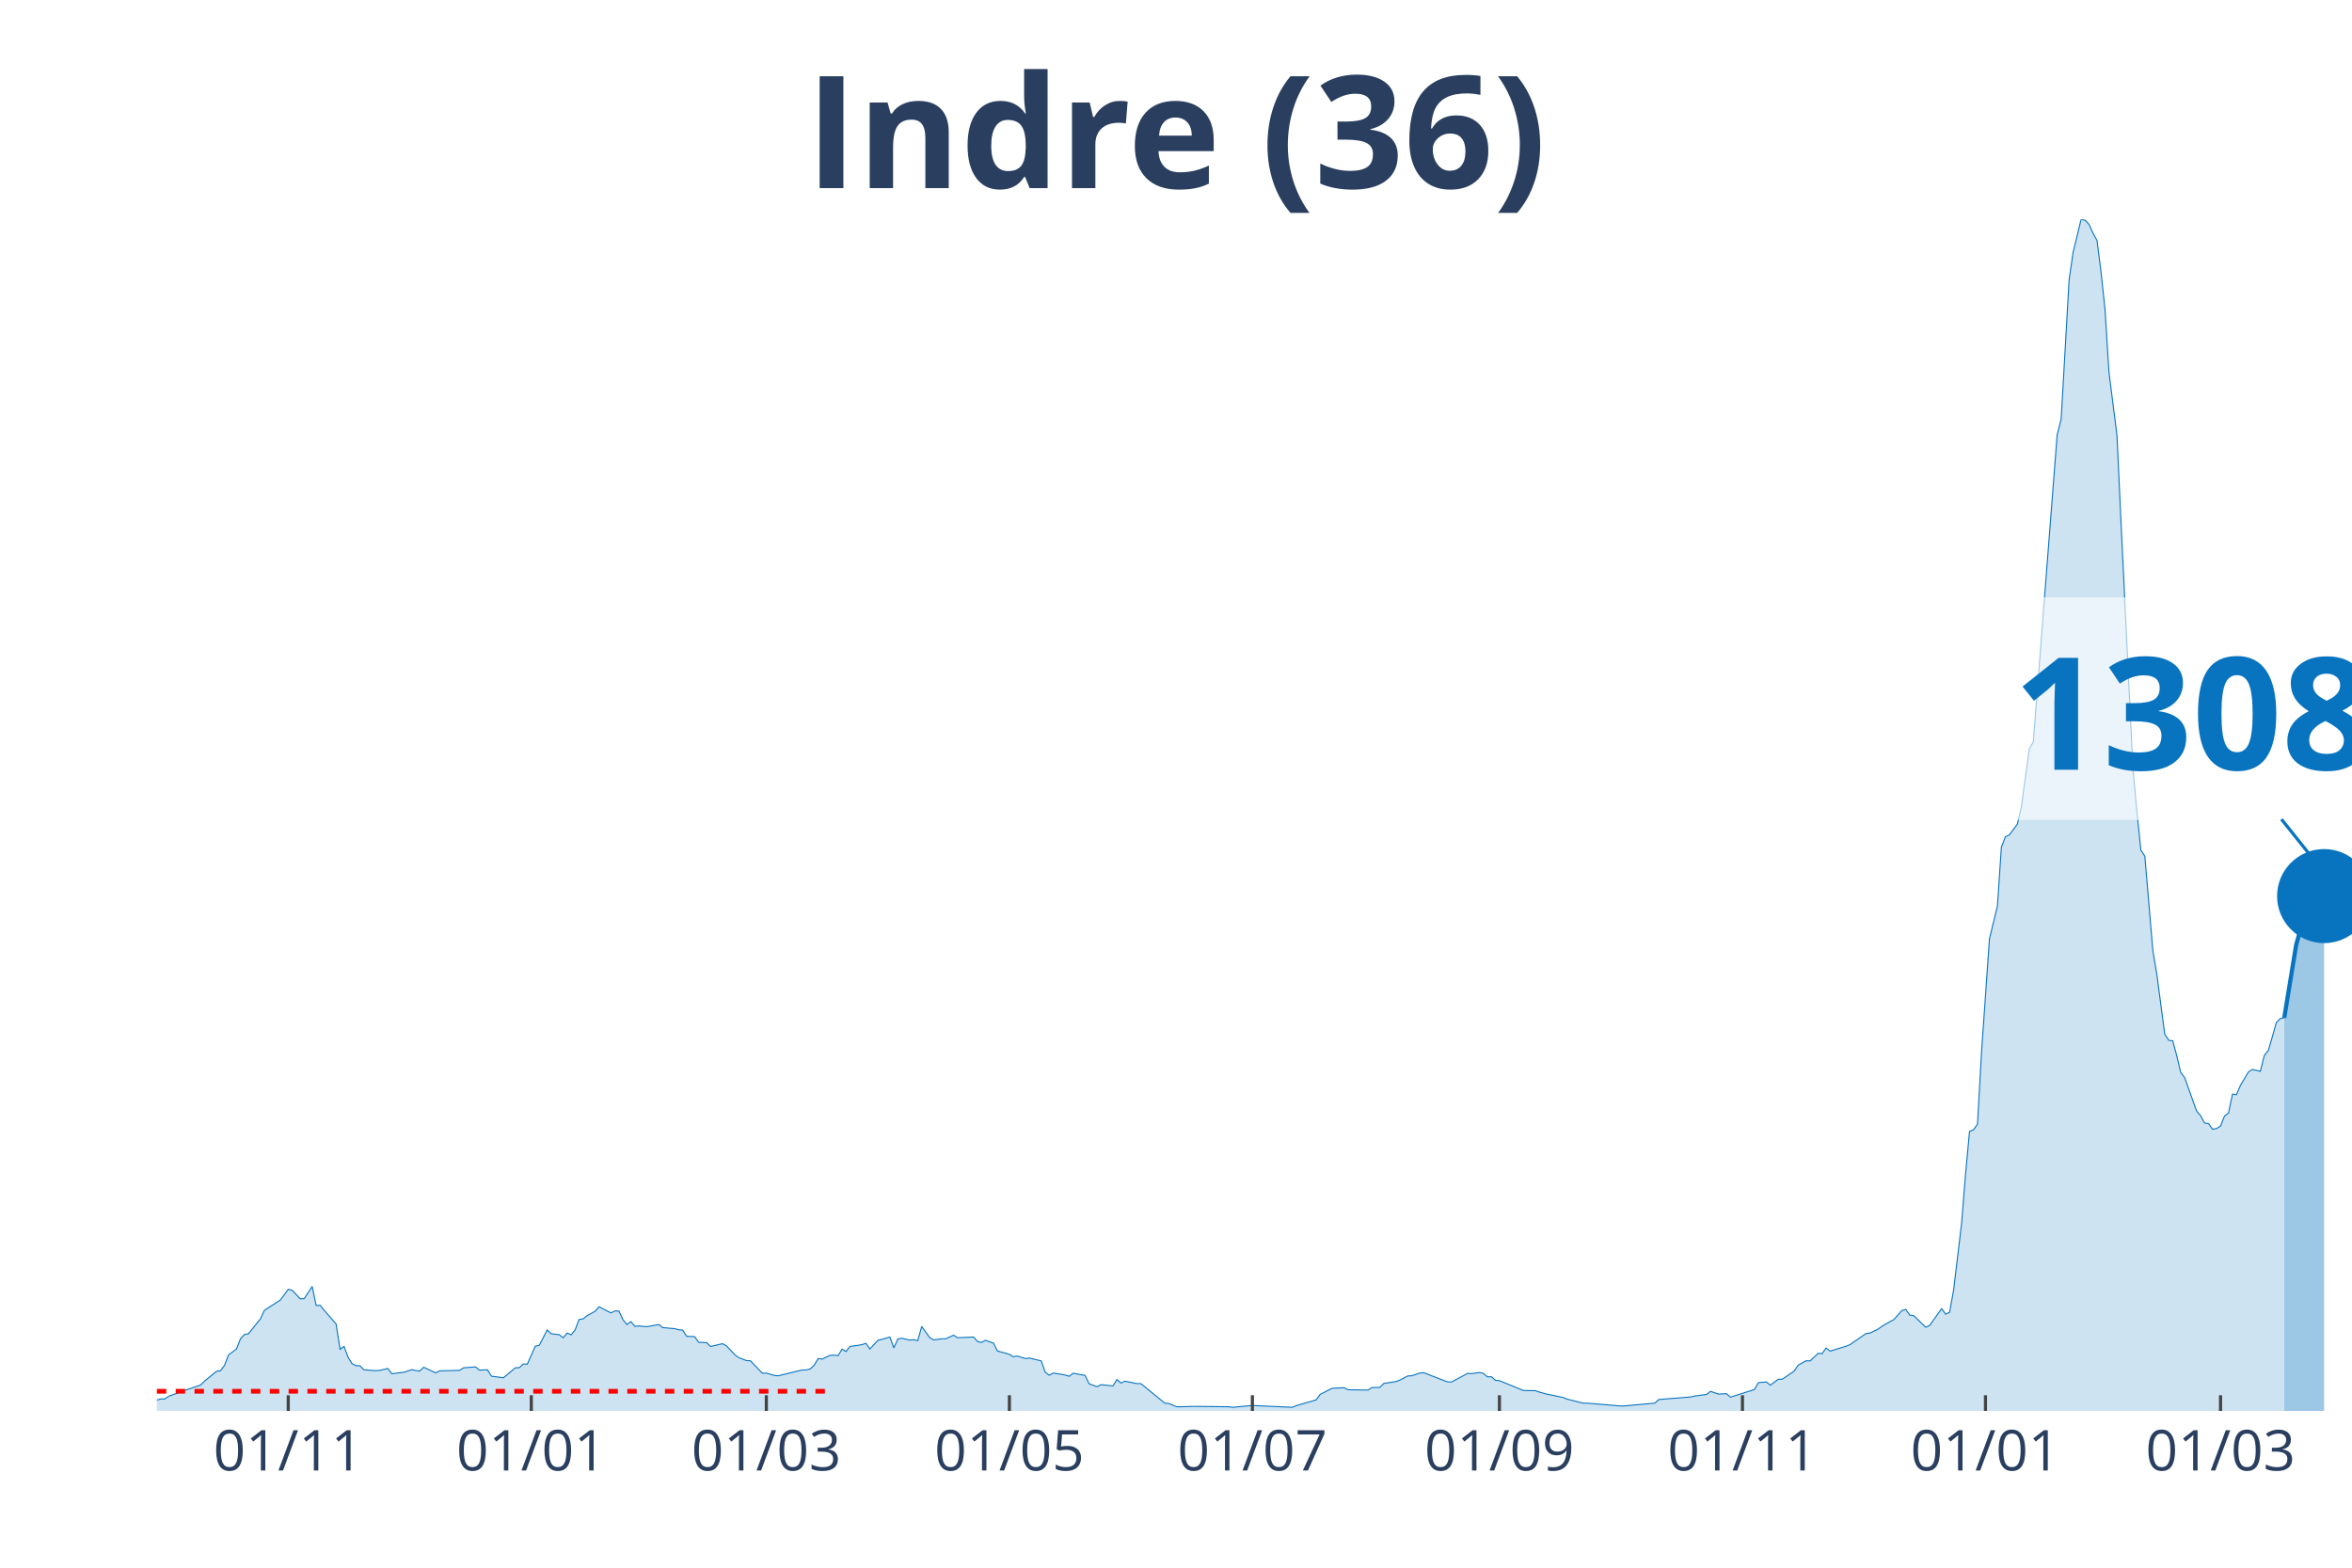
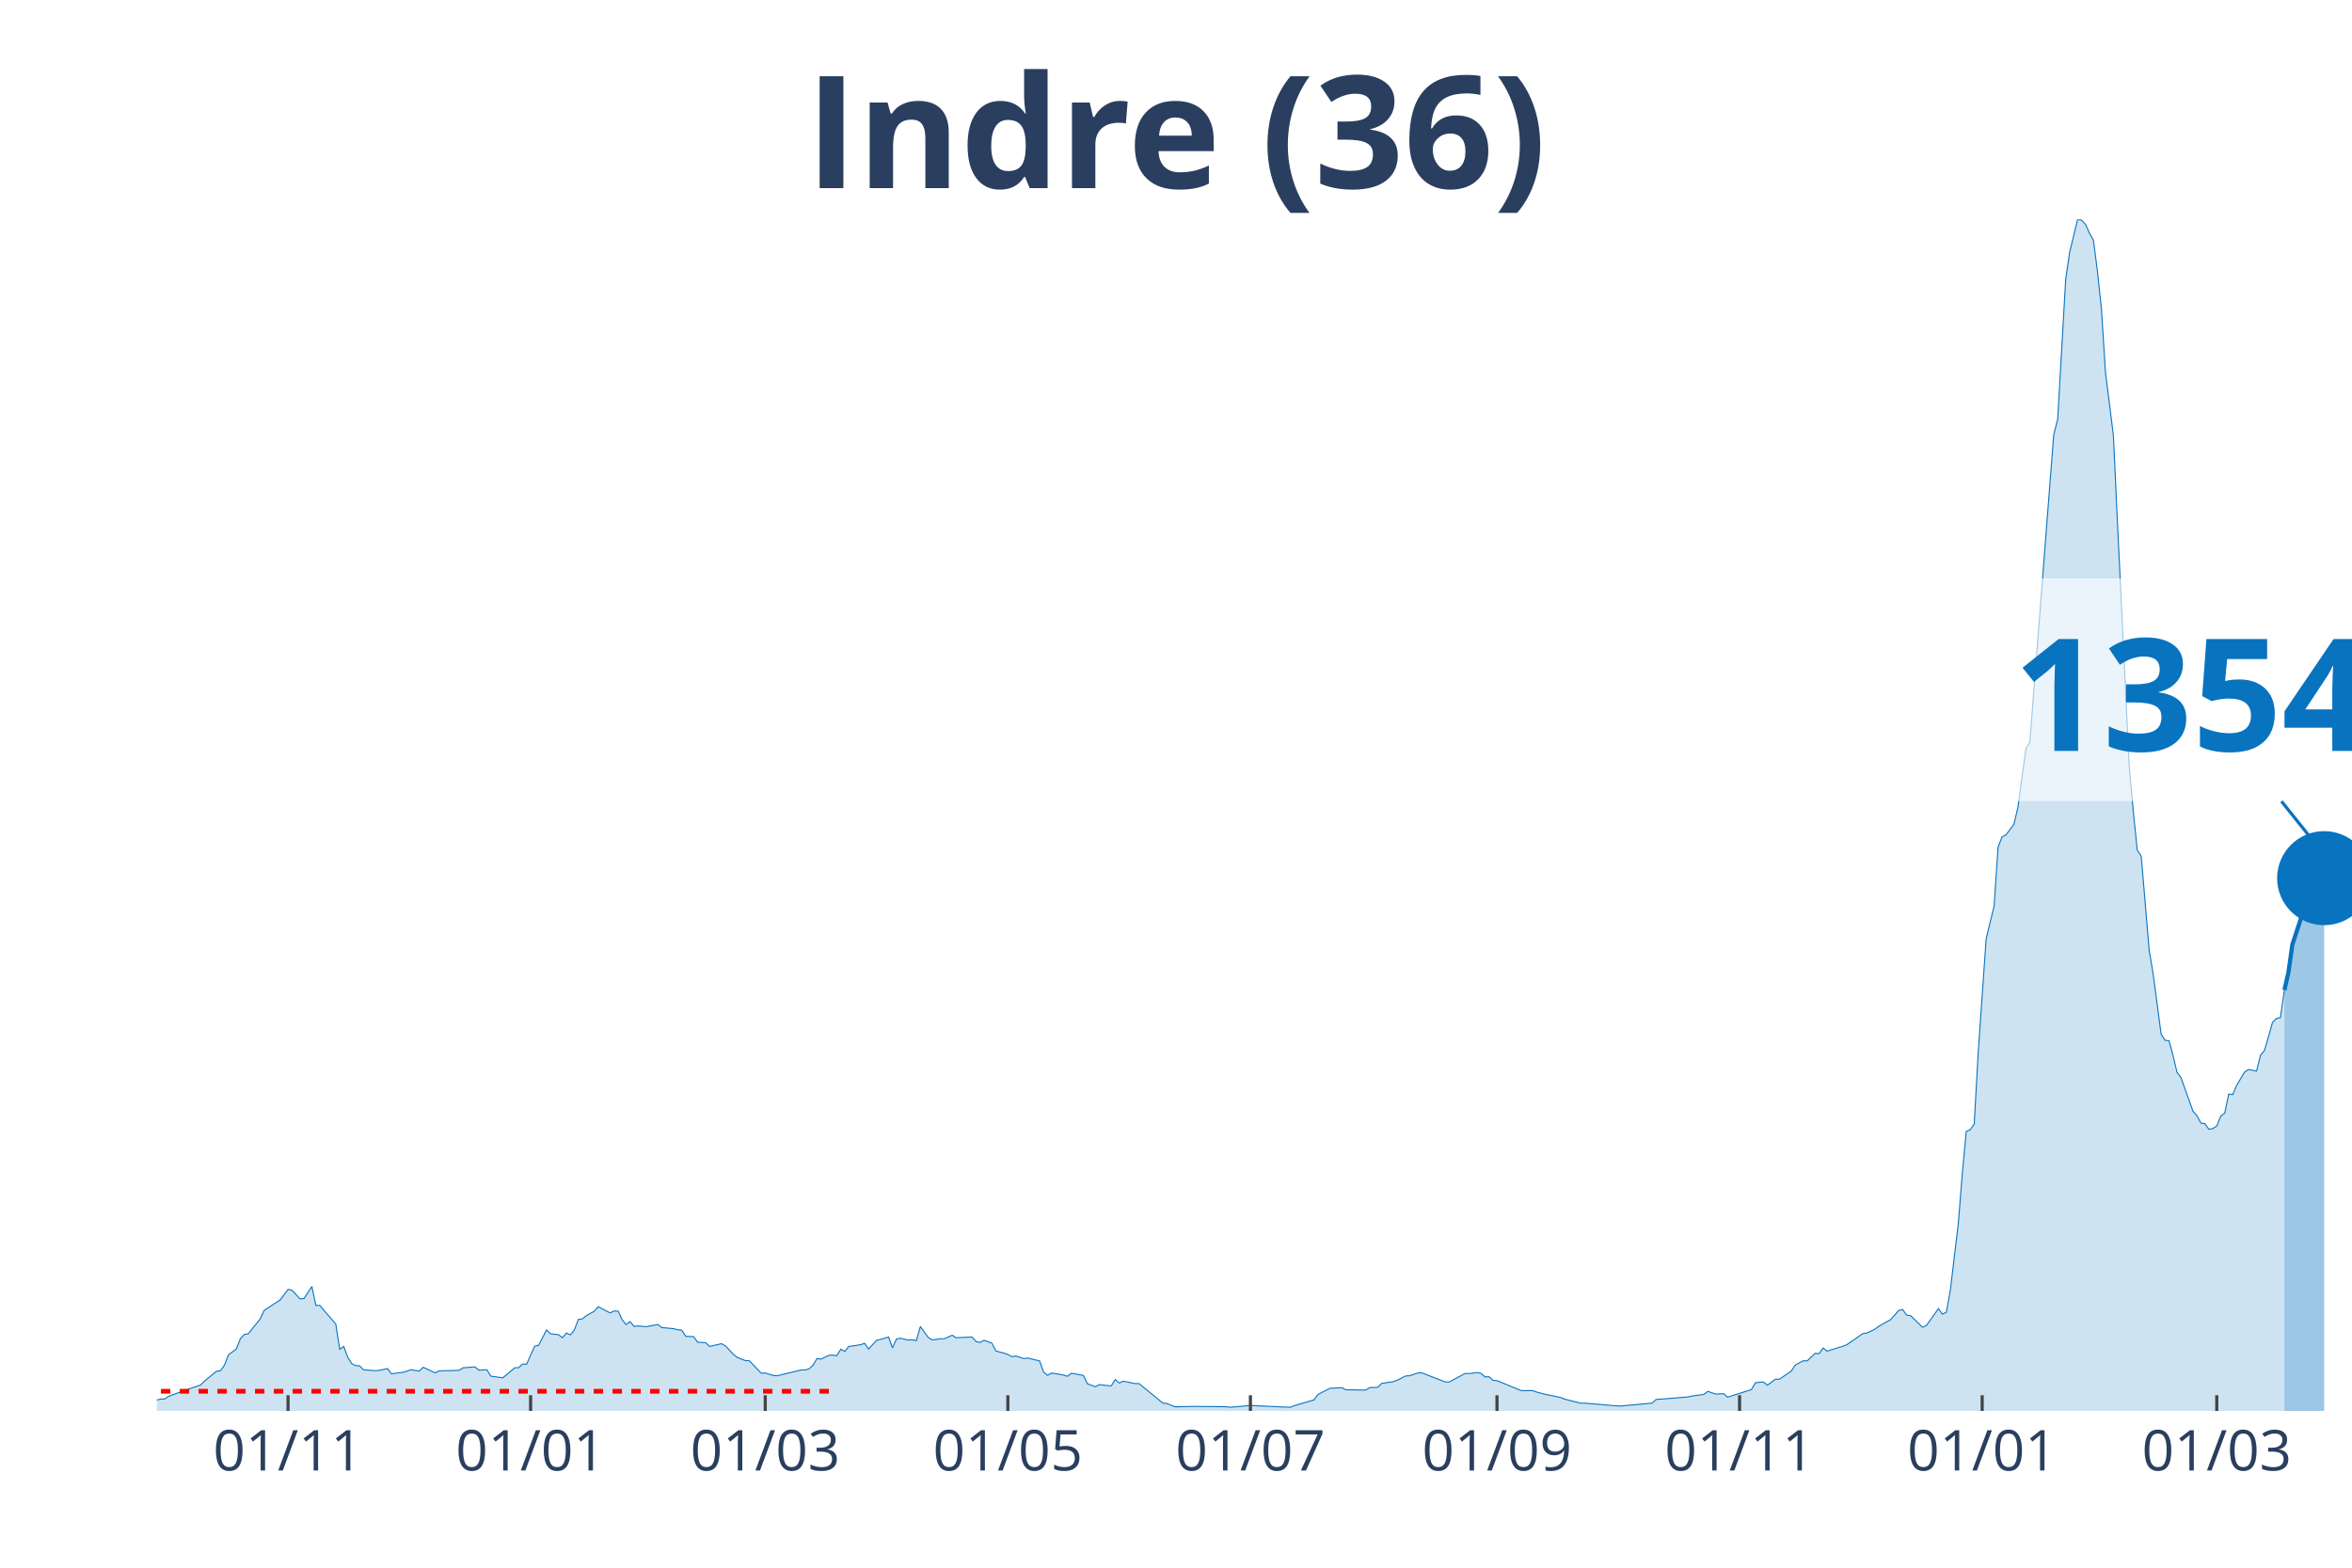
<svg xmlns="http://www.w3.org/2000/svg" class="main-svg" width="1125" height="750" style="" viewBox="0 0 750 500">
  <rect x="0" y="0" width="750" height="500" style="fill: rgb(0, 0, 0); fill-opacity: 0;" />
-   <defs id="defs-3c5af6">
+   <defs id="defs-571ed5">
    <g class="clips">
-       <clipPath id="clip3c5af6xyplot" class="plotclip">
+       <clipPath id="clip571ed5xyplot" class="plotclip">
        <rect width="700" height="380" />
      </clipPath>
-       <clipPath class="axesclip" id="clip3c5af6x">
+       <clipPath class="axesclip" id="clip571ed5x">
        <rect x="50" y="0" width="700" height="500" />
      </clipPath>
-       <clipPath class="axesclip" id="clip3c5af6y">
+       <clipPath class="axesclip" id="clip571ed5y">
        <rect x="0" y="70" width="750" height="380" />
      </clipPath>
-       <clipPath class="axesclip" id="clip3c5af6xy">
+       <clipPath class="axesclip" id="clip571ed5xy">
        <rect x="50" y="70" width="700" height="380" />
      </clipPath>
    </g>
    <g class="gradients" />
  </defs>
  <g class="bglayer">
    <rect class="bg" x="50" y="70" width="700" height="380" style="fill: rgb(0, 0, 0); fill-opacity: 0; stroke-width: 0;" />
  </g>
  <g class="layer-below">
    <g class="imagelayer" />
    <g class="shapelayer" />
  </g>
  <g class="cartesianlayer">
    <g class="subplot xy">
      <g class="layer-subplot">
        <g class="shapelayer" />
        <g class="imagelayer" />
      </g>
      <g class="gridlayer">
        <g class="x">
-           <path class="xgrid crisp" transform="translate(91.92,0)" d="M0,70v380" style="stroke: rgb(255, 255, 255); stroke-opacity: 1; stroke-width: 1px;" />
-           <path class="xgrid crisp" transform="translate(169.42,0)" d="M0,70v380" style="stroke: rgb(255, 255, 255); stroke-opacity: 1; stroke-width: 1px;" />
-           <path class="xgrid crisp" transform="translate(244.37,0)" d="M0,70v380" style="stroke: rgb(255, 255, 255); stroke-opacity: 1; stroke-width: 1px;" />
-           <path class="xgrid crisp" transform="translate(321.87,0)" d="M0,70v380" style="stroke: rgb(255, 255, 255); stroke-opacity: 1; stroke-width: 1px;" />
-           <path class="xgrid crisp" transform="translate(399.36,0)" d="M0,70v380" style="stroke: rgb(255, 255, 255); stroke-opacity: 1; stroke-width: 1px;" />
-           <path class="xgrid crisp" transform="translate(478.13,0)" d="M0,70v380" style="stroke: rgb(255, 255, 255); stroke-opacity: 1; stroke-width: 1px;" />
-           <path class="xgrid crisp" transform="translate(555.63,0)" d="M0,70v380" style="stroke: rgb(255, 255, 255); stroke-opacity: 1; stroke-width: 1px;" />
-           <path class="xgrid crisp" transform="translate(633.12,0)" d="M0,70v380" style="stroke: rgb(255, 255, 255); stroke-opacity: 1; stroke-width: 1px;" />
-           <path class="xgrid crisp" transform="translate(708.08,0)" d="M0,70v380" style="stroke: rgb(255, 255, 255); stroke-opacity: 1; stroke-width: 1px;" />
+           <path class="xgrid crisp" transform="translate(91.85,0)" d="M0,70v380" style="stroke: rgb(255, 255, 255); stroke-opacity: 1; stroke-width: 1px;" />
+           <path class="xgrid crisp" transform="translate(169.2,0)" d="M0,70v380" style="stroke: rgb(255, 255, 255); stroke-opacity: 1; stroke-width: 1px;" />
+           <path class="xgrid crisp" transform="translate(244.02,0)" d="M0,70v380" style="stroke: rgb(255, 255, 255); stroke-opacity: 1; stroke-width: 1px;" />
+           <path class="xgrid crisp" transform="translate(321.38,0)" d="M0,70v380" style="stroke: rgb(255, 255, 255); stroke-opacity: 1; stroke-width: 1px;" />
+           <path class="xgrid crisp" transform="translate(398.73,0)" d="M0,70v380" style="stroke: rgb(255, 255, 255); stroke-opacity: 1; stroke-width: 1px;" />
+           <path class="xgrid crisp" transform="translate(477.36,0)" d="M0,70v380" style="stroke: rgb(255, 255, 255); stroke-opacity: 1; stroke-width: 1px;" />
+           <path class="xgrid crisp" transform="translate(554.71,0)" d="M0,70v380" style="stroke: rgb(255, 255, 255); stroke-opacity: 1; stroke-width: 1px;" />
+           <path class="xgrid crisp" transform="translate(632.07,0)" d="M0,70v380" style="stroke: rgb(255, 255, 255); stroke-opacity: 1; stroke-width: 1px;" />
+           <path class="xgrid crisp" transform="translate(706.88,0)" d="M0,70v380" style="stroke: rgb(255, 255, 255); stroke-opacity: 1; stroke-width: 1px;" />
        </g>
        <g class="y" />
      </g>
      <g class="zerolinelayer" />
      <path class="xlines-below" />
      <path class="ylines-below" />
      <g class="overlines-below" />
      <g class="xaxislayer-below" />
      <g class="yaxislayer-below" />
      <g class="overaxes-below" />
-       <g class="plot" transform="translate(50, 70)" clip-path="url('#clip3c5af6xyplot')">
+       <g class="plot" transform="translate(50, 70)" clip-path="url('#clip571ed5xyplot')">
        <g class="scatterlayer mlayer">
-           <g class="trace scatter trace3de302" style="stroke-miterlimit: 2;">
+           <g class="trace scatter traceb93c33" style="stroke-miterlimit: 2;">
            <g class="fills">
              <g>
-                 <path class="js-fill" d="M678.4,380L-172.78,380L-172.78,379.36L-125.77,379.77L-124.5,379.71L-86.39,379.94L-85.12,379.77L-52.09,379.42L-50.82,379.42L-41.92,376.71L-40.65,376.82L-33.03,377.92L-31.76,378.09L-22.87,377.34L-21.6,376.53L-13.97,374.68L-12.7,375.67L-3.81,376.65L-2.54,376.53L0,376.53L1.27,376.19L2.54,376.19L3.81,375.32L6.35,374.4L7.62,373.88L13.97,371.74L15.25,370.47L19.06,367.35L20.33,367.17L21.6,365.44L22.87,362.15L25.41,360.24L26.68,357L27.95,355.62L29.22,355.39L33.03,350.65L34.3,347.93L38.11,345.45L39.38,344.64L41.92,341.23L43.19,341.52L45.74,344.24L47.01,344.18L49.55,340.31L50.82,346.37L52.09,346.32L53.36,347.88L57.17,352.27L58.44,360.36L59.71,359.43L60.98,362.84L62.25,364.92L63.52,365.56L64.79,365.61L66.06,366.88L69.87,367.17L71.14,367.06L73.68,366.48L74.95,368.16L77.5,367.81L78.77,367.69L81.31,366.83L82.58,367.12L83.85,367.29L85.12,366.08L88.93,367.87L90.2,367.23L96.55,367.06L97.82,366.25L101.63,365.96L102.9,367L105.44,366.88L106.72,368.91L110.53,369.43L111.8,368.39L114.34,366.25L115.61,366.19L116.88,365.04L118.15,365.09L120.69,359.37L121.96,359.08L124.5,354.17L125.77,355.39L128.31,355.68L129.58,356.66L130.85,355.16L132.12,355.73L133.39,354.17L134.66,350.82L135.93,350.65L137.21,349.61L139.75,348.22L141.02,346.78L144.83,348.74L146.1,348.11L147.37,348.16L148.64,350.88L149.91,352.44L151.18,351.52L152.45,353.02L153.72,352.9L156.26,353.13L157.53,352.9L160.07,352.44L161.34,353.42L165.15,353.77L166.42,354.12L167.7,354.23L168.97,356.2L171.51,356.31L172.78,358.1L175.32,358.22L176.59,359.43L180.4,358.56L181.67,359.26L184.21,361.97L185.48,362.96L188.02,363.94L189.29,364L193.1,367.98L194.37,367.92L196.91,368.68L198.19,368.79L205.81,366.94L207.08,366.94L208.35,366.6L209.62,365.44L210.89,363.3L212.16,363.48L214.7,362.26L215.97,362.2L217.24,362.38L218.51,360.3L219.78,361.05L221.05,359.43L223.59,359.08L224.86,358.85L226.13,358.45L227.4,360.24L229.95,357.47L231.22,357.18L233.76,356.43L235.03,359.89L236.3,357.06L237.57,356.83L240.11,357.41L241.38,357.29L242.65,357.58L243.92,353.08L246.46,356.6L247.73,357.35L250.27,357L251.54,357L254.08,355.85L255.35,356.66L260.44,356.43L261.71,357.87L262.98,358.16L264.25,357.47L266.79,358.39L268.06,360.88L270.6,361.57L271.87,361.97L273.14,362.72L274.41,362.49L276.95,363.3L278.22,363.13L282.03,364.05L283.3,367.64L284.57,368.62L285.84,367.92L288.38,368.33L289.66,368.56L290.93,368.96L292.2,367.98L296.01,368.68L297.28,371.33L299.82,372.26L301.09,371.62L304.9,372.03L306.17,370L307.44,371.1L308.71,370.52L312.52,371.28L313.79,371.28L321.42,377.52L322.69,377.63L325.23,378.67L326.5,378.67L330.31,378.56L331.58,378.56L341.74,378.67L343.01,378.84L348.09,378.38L349.36,378.27L362.07,378.84L363.34,378.32L369.69,376.48L370.96,374.74L374.77,372.78L376.04,372.72L378.58,372.6L379.85,373.24L386.21,373.36L387.48,372.55L390.02,372.49L391.29,371.22L395.1,370.64L396.37,370.18L398.91,368.85L400.18,368.79L402.72,367.92L403.99,367.81L411.62,370.76L412.89,370.76L417.97,368.04L419.24,368.1L421.78,367.75L423.05,368.04L424.32,369.14L425.59,369.08L426.86,370.24L428.13,370.35L435.75,373.47L437.02,373.53L439.56,373.53L440.83,373.99L443.38,374.68L444.65,374.92L448.46,375.72L449.73,376.24L454.81,377.52L456.08,377.52L466.24,378.38L467.51,378.44L477.68,377.52L478.95,376.36L489.11,375.55L490.38,375.26L494.19,374.74L495.46,373.76L498,374.63L499.27,374.57L500.54,374.51L501.81,375.61L509.44,373.18L510.71,370.99L513.25,370.76L514.52,371.8L517.06,369.89L518.33,369.89L522.14,367.29L523.41,365.38L525.95,364L527.22,364.05L529.76,361.63L531.03,361.74L532.3,359.95L533.58,360.93L538.66,359.37L539.93,358.85L545.01,355.33L546.28,355.16L548.82,353.94L550.09,353.02L552.63,351.57L553.9,350.88L556.44,347.99L557.71,347.64L558.98,349.44L560.25,349.61L564.07,353.31L565.34,352.73L569.15,347.36L570.42,349.15L571.69,348.51L572.96,341.46L575.5,320.26L576.77,304.54L578.04,290.85L579.31,290.33L580.58,288.54L581.85,265.83L584.39,229.49L585.66,224.18L586.93,219.03L588.2,200.2L589.47,196.9L590.74,196.27L593.28,192.86L594.56,187.43L597.1,168.82L598.37,166.63L605.99,68.64L607.26,63.67L609.8,19.12L611.07,10.46L613.61,0L614.88,0.23L616.15,1.56L617.42,4.39L618.69,6.7L619.96,16.64L621.23,28.54L622.5,48.71L625.05,68.81L626.32,96.14L630.13,174.89L631.4,188.7L632.67,201.12L633.94,203.09L636.48,233.07L637.75,240.64L640.29,259.82L641.56,261.79L642.83,261.96L644.1,266.64L645.37,272.01L646.64,273.69L650.45,284.38L651.72,285.82L652.99,288.19L654.26,288.37L655.54,290.16L656.81,289.93L658.08,289.12L659.35,285.94L660.62,285.01L661.89,278.95L663.16,279.12L664.43,276.17L666.97,271.9L668.24,271.09L670.78,271.67L672.05,266.58L673.32,265.08L674.59,260.69L675.86,256.18L677.13,254.85L678.4,254.62" style="fill: rgb(8, 115, 191); fill-opacity: 0.2; stroke-width: 0;" />
+                 <path class="js-fill" d="M678.44,380L-172.46,380L-172.46,379.36L-125.54,379.77L-124.28,379.71L-86.23,379.94L-84.96,379.77L-51.99,379.42L-50.72,379.42L-41.85,376.71L-40.58,376.82L-32.97,377.92L-31.7,378.09L-22.83,377.34L-21.56,376.53L-13.95,374.68L-12.68,375.67L-3.8,376.65L-2.54,376.53L0,376.53L1.27,376.19L2.54,376.19L3.8,375.32L6.34,374.4L7.61,373.88L13.95,371.74L15.22,370.47L19.02,367.35L20.29,367.17L21.56,365.44L22.83,362.15L25.36,360.24L26.63,357L27.9,355.62L29.17,355.39L32.97,350.65L34.24,347.93L38.04,345.45L39.31,344.64L41.85,341.23L43.12,341.52L45.65,344.24L46.92,344.18L49.46,340.31L50.72,346.37L51.99,346.32L53.26,347.88L57.07,352.27L58.33,360.36L59.6,359.43L60.87,362.84L62.14,364.92L63.41,365.56L64.67,365.61L65.94,366.88L69.75,367.17L71.01,367.06L73.55,366.48L74.82,368.16L77.36,367.81L78.62,367.69L81.16,366.83L82.43,367.12L83.7,367.29L84.96,366.08L88.77,367.87L90.04,367.23L96.38,367.06L97.64,366.25L101.45,365.96L102.72,367L105.25,366.88L106.52,368.91L110.33,369.43L111.59,368.39L114.13,366.25L115.4,366.19L116.67,365.04L117.93,365.09L120.47,359.37L121.74,359.08L124.28,354.17L125.54,355.39L128.08,355.68L129.35,356.66L130.62,355.16L131.88,355.73L133.15,354.17L134.42,350.82L135.69,350.65L136.96,349.61L139.49,348.22L140.76,346.78L144.57,348.74L145.83,348.11L147.1,348.16L148.37,350.88L149.64,352.44L150.91,351.52L152.17,353.02L153.44,352.9L155.98,353.13L157.25,352.9L159.78,352.44L161.05,353.42L164.86,353.77L166.12,354.12L167.39,354.23L168.66,356.2L171.2,356.31L172.46,358.1L175,358.22L176.27,359.43L180.07,358.56L181.34,359.26L183.88,361.97L185.14,362.96L187.68,363.94L188.95,364L192.75,367.98L194.02,367.92L196.56,368.68L197.83,368.79L205.43,366.94L206.7,366.94L207.97,366.6L209.24,365.44L210.51,363.3L211.78,363.48L214.31,362.26L215.58,362.2L216.85,362.38L218.12,360.3L219.38,361.05L220.65,359.43L223.19,359.08L224.46,358.85L225.72,358.45L226.99,360.24L229.53,357.47L230.8,357.18L233.33,356.43L234.6,359.89L235.87,357.06L237.14,356.83L239.67,357.41L240.94,357.29L242.21,357.58L243.48,353.08L246.01,356.6L247.28,357.35L249.82,357L251.09,357L253.62,355.85L254.89,356.66L259.96,356.43L261.23,357.87L262.5,358.16L263.77,357.47L266.3,358.39L267.57,360.88L270.11,361.57L271.38,361.97L272.64,362.72L273.91,362.49L276.45,363.3L277.72,363.13L281.52,364.05L282.79,367.64L284.06,368.62L285.33,367.92L287.86,368.33L289.13,368.56L290.4,368.96L291.67,367.98L295.47,368.68L296.74,371.33L299.28,372.26L300.54,371.62L304.35,372.03L305.62,370L306.88,371.1L308.15,370.52L311.96,371.28L313.22,371.28L320.83,377.52L322.1,377.63L324.64,378.67L325.91,378.67L329.71,378.56L330.98,378.56L341.12,378.67L342.39,378.84L347.46,378.38L348.73,378.27L361.41,378.84L362.68,378.32L369.02,376.48L370.29,374.74L374.09,372.78L375.36,372.72L377.9,372.6L379.17,373.24L385.51,373.36L386.78,372.55L389.31,372.49L390.58,371.22L394.38,370.64L395.65,370.18L398.19,368.85L399.46,368.79L401.99,367.92L403.26,367.81L410.87,370.76L412.14,370.76L417.21,368.04L418.48,368.1L421.01,367.75L422.28,368.04L423.55,369.14L424.82,369.08L426.09,370.24L427.36,370.35L434.96,373.47L436.23,373.53L438.77,373.53L440.04,373.99L442.57,374.68L443.84,374.92L447.64,375.72L448.91,376.24L453.99,377.52L455.25,377.52L465.4,378.38L466.67,378.44L476.81,377.52L478.08,376.36L488.22,375.55L489.49,375.26L493.3,374.74L494.57,373.76L497.1,374.63L498.37,374.57L499.64,374.51L500.91,375.61L508.51,373.18L509.78,370.99L512.32,370.76L513.59,371.8L516.12,369.89L517.39,369.89L521.2,367.29L522.46,365.38L525,364L526.27,364.05L528.8,361.63L530.07,361.74L531.34,359.95L532.61,360.93L537.68,359.37L538.95,358.85L544.02,355.33L545.29,355.16L547.83,353.94L549.09,353.02L551.63,351.57L552.9,350.88L555.43,347.99L556.7,347.64L557.97,349.44L559.24,349.61L563.04,353.31L564.31,352.73L568.12,347.36L569.38,349.15L570.65,348.51L571.92,341.46L574.46,320.26L575.72,304.54L576.99,290.85L578.26,290.33L579.53,288.54L580.8,265.83L583.33,229.49L584.6,224.18L585.87,219.03L587.14,200.2L588.41,196.9L589.67,196.27L592.21,192.86L593.48,187.43L596.01,168.82L597.28,166.63L604.89,68.64L606.16,63.67L608.7,19.12L609.96,10.46L612.5,0L613.77,0.23L615.04,1.56L616.3,4.39L617.57,6.7L618.84,16.64L620.11,28.54L621.38,48.71L623.91,68.81L625.18,96.14L628.99,174.89L630.25,188.7L631.52,201.12L632.79,203.09L635.33,233.07L636.59,240.64L639.13,259.82L640.4,261.79L641.67,261.96L642.93,266.64L644.2,272.01L645.47,273.69L649.28,284.38L650.54,285.82L651.81,288.19L653.08,288.37L654.35,290.16L655.62,289.93L656.88,289.12L658.15,285.94L659.42,285.01L660.69,278.95L661.96,279.12L663.22,276.17L665.76,271.9L667.03,271.09L669.57,271.61L670.83,266.53L672.1,265.02L673.37,260.63L674.64,256.13L675.91,254.8L677.17,254.57L678.44,245.78" style="fill: rgb(8, 115, 191); fill-opacity: 0.2; stroke-width: 0;" />
              </g>
            </g>
            <g class="errorbars" />
            <g class="lines">
-               <path class="js-line" d="M-172.78,379.36L-125.77,379.77L-124.5,379.71L-86.39,379.94L-85.12,379.77L-52.09,379.42L-50.82,379.42L-41.92,376.71L-40.65,376.82L-33.03,377.92L-31.76,378.09L-22.87,377.34L-21.6,376.53L-13.97,374.68L-12.7,375.67L-3.81,376.65L-2.54,376.53L0,376.53L1.27,376.19L2.54,376.19L3.81,375.32L6.35,374.4L7.62,373.88L13.97,371.74L15.25,370.47L19.06,367.35L20.33,367.17L21.6,365.44L22.87,362.15L25.41,360.24L26.68,357L27.95,355.62L29.22,355.39L33.03,350.65L34.3,347.93L38.11,345.45L39.38,344.64L41.92,341.23L43.19,341.52L45.74,344.24L47.01,344.18L49.55,340.31L50.82,346.37L52.09,346.32L53.36,347.88L57.17,352.27L58.44,360.36L59.71,359.43L60.98,362.84L62.25,364.92L63.52,365.56L64.79,365.61L66.06,366.88L69.87,367.17L71.14,367.06L73.68,366.48L74.95,368.16L77.5,367.81L78.77,367.69L81.31,366.83L82.58,367.12L83.85,367.29L85.12,366.08L88.93,367.87L90.2,367.23L96.55,367.06L97.82,366.25L101.63,365.96L102.9,367L105.44,366.88L106.72,368.91L110.53,369.43L111.8,368.39L114.34,366.25L115.61,366.19L116.88,365.04L118.15,365.09L120.69,359.37L121.96,359.08L124.5,354.17L125.77,355.39L128.31,355.68L129.58,356.66L130.85,355.16L132.12,355.73L133.39,354.17L134.66,350.82L135.93,350.65L137.21,349.61L139.75,348.22L141.02,346.78L144.83,348.74L146.1,348.11L147.37,348.16L148.64,350.88L149.91,352.44L151.18,351.52L152.45,353.02L153.72,352.9L156.26,353.13L157.53,352.9L160.07,352.44L161.34,353.42L165.15,353.77L166.42,354.12L167.7,354.23L168.97,356.2L171.51,356.31L172.78,358.1L175.32,358.22L176.59,359.43L180.4,358.56L181.67,359.26L184.21,361.97L185.48,362.96L188.02,363.94L189.29,364L193.1,367.98L194.37,367.92L196.91,368.68L198.19,368.79L205.81,366.94L207.08,366.94L208.35,366.6L209.62,365.44L210.89,363.3L212.16,363.48L214.7,362.26L215.97,362.2L217.24,362.38L218.51,360.3L219.78,361.05L221.05,359.43L223.59,359.08L224.86,358.85L226.13,358.45L227.4,360.24L229.95,357.47L231.22,357.18L233.76,356.43L235.03,359.89L236.3,357.06L237.57,356.83L240.11,357.41L241.38,357.29L242.65,357.58L243.92,353.08L246.46,356.6L247.73,357.35L250.27,357L251.54,357L254.08,355.85L255.35,356.66L260.44,356.43L261.71,357.87L262.98,358.16L264.25,357.47L266.79,358.39L268.06,360.88L270.6,361.57L271.87,361.97L273.14,362.72L274.41,362.49L276.95,363.3L278.22,363.13L282.03,364.05L283.3,367.64L284.57,368.62L285.84,367.92L288.38,368.33L289.66,368.56L290.93,368.96L292.2,367.98L296.01,368.68L297.28,371.33L299.82,372.26L301.09,371.62L304.9,372.03L306.17,370L307.44,371.1L308.71,370.52L312.52,371.28L313.79,371.28L321.42,377.52L322.69,377.63L325.23,378.67L326.5,378.67L330.31,378.56L331.58,378.56L341.74,378.67L343.01,378.84L348.09,378.38L349.36,378.27L362.07,378.84L363.34,378.32L369.69,376.48L370.96,374.74L374.77,372.78L376.04,372.72L378.58,372.6L379.85,373.24L386.21,373.36L387.48,372.55L390.02,372.49L391.29,371.22L395.1,370.64L396.37,370.18L398.91,368.85L400.18,368.79L402.72,367.92L403.99,367.81L411.62,370.76L412.89,370.76L417.97,368.04L419.24,368.1L421.78,367.75L423.05,368.04L424.32,369.14L425.59,369.08L426.86,370.24L428.13,370.35L435.75,373.47L437.02,373.53L439.56,373.53L440.83,373.99L443.38,374.68L444.65,374.92L448.46,375.72L449.73,376.24L454.81,377.52L456.08,377.52L466.24,378.38L467.51,378.44L477.68,377.52L478.95,376.36L489.11,375.55L490.38,375.26L494.19,374.74L495.46,373.76L498,374.63L499.27,374.57L500.54,374.51L501.81,375.61L509.44,373.18L510.71,370.99L513.25,370.76L514.52,371.8L517.06,369.89L518.33,369.89L522.14,367.29L523.41,365.38L525.95,364L527.22,364.05L529.76,361.63L531.03,361.74L532.3,359.95L533.58,360.93L538.66,359.37L539.93,358.85L545.01,355.33L546.28,355.16L548.82,353.94L550.09,353.02L552.63,351.57L553.9,350.88L556.44,347.99L557.71,347.64L558.98,349.44L560.25,349.61L564.07,353.31L565.34,352.73L569.15,347.36L570.42,349.15L571.69,348.51L572.96,341.46L575.5,320.26L576.77,304.54L578.04,290.85L579.31,290.33L580.58,288.54L581.85,265.83L584.39,229.49L585.66,224.18L586.93,219.03L588.2,200.2L589.47,196.9L590.74,196.27L593.28,192.86L594.56,187.43L597.1,168.82L598.37,166.63L605.99,68.64L607.26,63.67L609.8,19.12L611.07,10.46L613.61,0L614.88,0.23L616.15,1.56L617.42,4.39L618.69,6.7L619.96,16.64L621.23,28.54L622.5,48.71L625.05,68.81L626.32,96.14L630.13,174.89L631.4,188.7L632.67,201.12L633.94,203.09L636.48,233.07L637.75,240.64L640.29,259.82L641.56,261.79L642.83,261.96L644.1,266.64L645.37,272.01L646.64,273.69L650.45,284.38L651.72,285.82L652.99,288.19L654.26,288.37L655.54,290.16L656.81,289.93L658.08,289.12L659.35,285.94L660.62,285.01L661.89,278.95L663.16,279.12L664.43,276.17L666.97,271.9L668.24,271.09L670.78,271.67L672.05,266.58L673.32,265.08L674.59,260.69L675.86,256.18L677.13,254.85L678.4,254.62" style="vector-effect: non-scaling-stroke; fill: none; stroke: rgb(8, 115, 191); stroke-opacity: 1; stroke-width: 0.5px; opacity: 1;" />
+               <path class="js-line" d="M-172.46,379.36L-125.54,379.77L-124.28,379.71L-86.23,379.94L-84.96,379.77L-51.99,379.42L-50.72,379.42L-41.85,376.71L-40.58,376.82L-32.97,377.92L-31.7,378.09L-22.83,377.34L-21.56,376.53L-13.95,374.68L-12.68,375.67L-3.8,376.65L-2.54,376.53L0,376.53L1.27,376.19L2.54,376.19L3.8,375.32L6.34,374.4L7.61,373.88L13.95,371.74L15.22,370.47L19.02,367.35L20.29,367.17L21.56,365.44L22.83,362.15L25.36,360.24L26.63,357L27.9,355.62L29.17,355.39L32.97,350.65L34.24,347.93L38.04,345.45L39.31,344.64L41.85,341.23L43.12,341.52L45.65,344.24L46.92,344.18L49.46,340.31L50.72,346.37L51.99,346.32L53.26,347.88L57.07,352.27L58.33,360.36L59.6,359.43L60.87,362.84L62.14,364.92L63.41,365.56L64.67,365.61L65.94,366.88L69.75,367.17L71.01,367.06L73.55,366.48L74.82,368.16L77.36,367.81L78.62,367.69L81.16,366.83L82.43,367.12L83.7,367.29L84.96,366.08L88.77,367.87L90.04,367.23L96.38,367.06L97.64,366.25L101.45,365.96L102.72,367L105.25,366.88L106.52,368.91L110.33,369.43L111.59,368.39L114.13,366.25L115.4,366.19L116.67,365.04L117.93,365.09L120.47,359.37L121.74,359.08L124.28,354.17L125.54,355.39L128.08,355.68L129.35,356.66L130.62,355.16L131.88,355.73L133.15,354.17L134.42,350.82L135.69,350.65L136.96,349.61L139.49,348.22L140.76,346.78L144.57,348.74L145.83,348.11L147.1,348.16L148.37,350.88L149.64,352.44L150.91,351.52L152.17,353.02L153.44,352.9L155.98,353.13L157.25,352.9L159.78,352.44L161.05,353.42L164.86,353.77L166.12,354.12L167.39,354.23L168.66,356.2L171.2,356.31L172.46,358.1L175,358.22L176.27,359.43L180.07,358.56L181.34,359.26L183.88,361.97L185.14,362.96L187.68,363.94L188.95,364L192.75,367.98L194.02,367.92L196.56,368.68L197.83,368.79L205.43,366.94L206.7,366.94L207.97,366.6L209.24,365.44L210.51,363.3L211.78,363.48L214.31,362.26L215.58,362.2L216.85,362.38L218.12,360.3L219.38,361.05L220.65,359.43L223.19,359.08L224.46,358.85L225.72,358.45L226.99,360.24L229.53,357.47L230.8,357.18L233.33,356.43L234.6,359.89L235.87,357.06L237.14,356.83L239.67,357.41L240.94,357.29L242.21,357.58L243.48,353.08L246.01,356.6L247.28,357.35L249.82,357L251.09,357L253.62,355.85L254.89,356.66L259.96,356.43L261.23,357.87L262.5,358.16L263.77,357.47L266.3,358.39L267.57,360.88L270.11,361.57L271.38,361.97L272.64,362.72L273.91,362.49L276.45,363.3L277.72,363.13L281.52,364.05L282.79,367.64L284.06,368.62L285.33,367.92L287.86,368.33L289.13,368.56L290.4,368.96L291.67,367.98L295.47,368.68L296.74,371.33L299.28,372.26L300.54,371.62L304.35,372.03L305.62,370L306.88,371.1L308.15,370.52L311.96,371.28L313.22,371.28L320.83,377.52L322.1,377.63L324.64,378.67L325.91,378.67L329.71,378.56L330.98,378.56L341.12,378.67L342.39,378.84L347.46,378.38L348.73,378.27L361.41,378.84L362.68,378.32L369.02,376.48L370.29,374.74L374.09,372.78L375.36,372.72L377.9,372.6L379.17,373.24L385.51,373.36L386.78,372.55L389.31,372.49L390.58,371.22L394.38,370.64L395.65,370.18L398.19,368.85L399.46,368.79L401.99,367.92L403.26,367.81L410.87,370.76L412.14,370.76L417.21,368.04L418.48,368.1L421.01,367.75L422.28,368.04L423.55,369.14L424.82,369.08L426.09,370.24L427.36,370.35L434.96,373.47L436.23,373.53L438.77,373.53L440.04,373.99L442.57,374.68L443.84,374.92L447.64,375.72L448.91,376.24L453.99,377.52L455.25,377.52L465.4,378.38L466.67,378.44L476.81,377.52L478.08,376.36L488.22,375.55L489.49,375.26L493.3,374.74L494.57,373.76L497.1,374.63L498.37,374.57L499.64,374.51L500.91,375.61L508.51,373.18L509.78,370.99L512.32,370.76L513.59,371.8L516.12,369.89L517.39,369.89L521.2,367.29L522.46,365.38L525,364L526.27,364.05L528.8,361.63L530.07,361.74L531.34,359.95L532.61,360.93L537.68,359.37L538.95,358.85L544.02,355.33L545.29,355.16L547.83,353.94L549.09,353.02L551.63,351.57L552.9,350.88L555.43,347.99L556.7,347.64L557.97,349.44L559.24,349.61L563.04,353.31L564.31,352.73L568.12,347.36L569.38,349.15L570.65,348.51L571.92,341.46L574.46,320.26L575.72,304.54L576.99,290.85L578.26,290.33L579.53,288.54L580.8,265.83L583.33,229.49L584.6,224.18L585.87,219.03L587.14,200.2L588.41,196.9L589.67,196.27L592.21,192.86L593.48,187.43L596.01,168.82L597.28,166.63L604.89,68.64L606.16,63.67L608.7,19.12L609.96,10.46L612.5,0L613.77,0.23L615.04,1.56L616.3,4.39L617.57,6.7L618.84,16.64L620.11,28.54L621.38,48.71L623.91,68.81L625.18,96.14L628.99,174.89L630.25,188.7L631.52,201.12L632.79,203.09L635.33,233.07L636.59,240.64L639.13,259.82L640.4,261.79L641.67,261.96L642.93,266.64L644.2,272.01L645.47,273.69L649.28,284.38L650.54,285.82L651.81,288.19L653.08,288.37L654.35,290.16L655.62,289.93L656.88,289.12L658.15,285.94L659.42,285.01L660.69,278.95L661.96,279.12L663.22,276.17L665.76,271.9L667.03,271.09L669.57,271.61L670.83,266.53L672.1,265.02L673.37,260.63L674.64,256.13L675.91,254.8L677.17,254.57L678.44,245.78" style="vector-effect: non-scaling-stroke; fill: none; stroke: rgb(8, 115, 191); stroke-opacity: 1; stroke-width: 0.5px; opacity: 1;" />
            </g>
            <g class="points" />
            <g class="text" />
          </g>
-           <g class="trace scatter trace6b688a" style="stroke-miterlimit: 2;">
+           <g class="trace scatter tracea0b9eb" style="stroke-miterlimit: 2;">
            <g class="fills">
              <g>
-                 <path class="js-fill" d="M691.11,380L678.4,380L678.4,254.62L682.21,231.28L683.48,226.83L686.03,219.73L687.3,219.03L688.57,220.19L689.84,215.86L691.11,215.8" style="fill: rgb(8, 115, 191); fill-opacity: 0.4; stroke-width: 0;" />
+                 <path class="js-fill" d="M691.12,380L678.44,380L678.44,245.78L679.71,240.24L680.98,231.28L684.78,219.67L686.05,218.98L687.32,220.13L688.59,215.74L689.86,215.62L691.12,210.08" style="fill: rgb(8, 115, 191); fill-opacity: 0.4; stroke-width: 0;" />
              </g>
            </g>
            <g class="errorbars" />
            <g class="lines">
-               <path class="js-line" d="M678.4,254.62L682.21,231.28L683.48,226.83L686.03,219.73L687.3,219.03L688.57,220.19L689.84,215.86L691.11,215.8" style="vector-effect: non-scaling-stroke; fill: none; stroke: rgb(8, 115, 191); stroke-opacity: 1; stroke-width: 2px; opacity: 1;" />
+               <path class="js-line" d="M678.44,245.78L679.71,240.24L680.98,231.28L684.78,219.67L686.05,218.98L687.32,220.13L688.59,215.74L689.86,215.62L691.12,210.08" style="vector-effect: non-scaling-stroke; fill: none; stroke: rgb(8, 115, 191); stroke-opacity: 1; stroke-width: 2px; opacity: 1;" />
            </g>
            <g class="points" />
            <g class="text" />
          </g>
-           <g class="trace scatter trace875bdb" style="stroke-miterlimit: 2; opacity: 1;">
+           <g class="trace scatter tracedfb672" style="stroke-miterlimit: 2; opacity: 1;">
            <g class="fills" />
            <g class="errorbars" />
            <g class="lines" />
            <g class="points">
-               <path class="point" transform="translate(691.11,215.8)" d="M15,0A15,15 0 1,1 0,-15A15,15 0 0,1 15,0Z" style="opacity: 1; stroke-width: 0px; fill: rgb(8, 115, 191); fill-opacity: 1;" />
+               <path class="point" transform="translate(691.12,210.08)" d="M15,0A15,15 0 1,1 0,-15A15,15 0 0,1 15,0Z" style="opacity: 1; stroke-width: 0px; fill: rgb(8, 115, 191); fill-opacity: 1;" />
            </g>
            <g class="text" />
          </g>
        </g>
      </g>
      <g class="overplot" />
      <path class="xlines-above crisp" style="fill: none; stroke-width: 1px; stroke: rgb(0, 0, 0); stroke-opacity: 0;" d="" />
      <path class="ylines-above crisp" style="fill: none;" d="M0,0" />
      <g class="overlines-above" />
      <g class="xaxislayer-above">
-         <path class="xtick ticks crisp" d="M0,450v-5" transform="translate(91.92,0)" style="stroke: rgb(68, 68, 68); stroke-opacity: 1; stroke-width: 1px;" />
-         <path class="xtick ticks crisp" d="M0,450v-5" transform="translate(169.42,0)" style="stroke: rgb(68, 68, 68); stroke-opacity: 1; stroke-width: 1px;" />
-         <path class="xtick ticks crisp" d="M0,450v-5" transform="translate(244.37,0)" style="stroke: rgb(68, 68, 68); stroke-opacity: 1; stroke-width: 1px;" />
-         <path class="xtick ticks crisp" d="M0,450v-5" transform="translate(321.87,0)" style="stroke: rgb(68, 68, 68); stroke-opacity: 1; stroke-width: 1px;" />
-         <path class="xtick ticks crisp" d="M0,450v-5" transform="translate(399.36,0)" style="stroke: rgb(68, 68, 68); stroke-opacity: 1; stroke-width: 1px;" />
-         <path class="xtick ticks crisp" d="M0,450v-5" transform="translate(478.13,0)" style="stroke: rgb(68, 68, 68); stroke-opacity: 1; stroke-width: 1px;" />
-         <path class="xtick ticks crisp" d="M0,450v-5" transform="translate(555.63,0)" style="stroke: rgb(68, 68, 68); stroke-opacity: 1; stroke-width: 1px;" />
-         <path class="xtick ticks crisp" d="M0,450v-5" transform="translate(633.12,0)" style="stroke: rgb(68, 68, 68); stroke-opacity: 1; stroke-width: 1px;" />
-         <path class="xtick ticks crisp" d="M0,450v-5" transform="translate(708.08,0)" style="stroke: rgb(68, 68, 68); stroke-opacity: 1; stroke-width: 1px;" />
+         <path class="xtick ticks crisp" d="M0,450v-5" transform="translate(91.85,0)" style="stroke: rgb(68, 68, 68); stroke-opacity: 1; stroke-width: 1px;" />
+         <path class="xtick ticks crisp" d="M0,450v-5" transform="translate(169.2,0)" style="stroke: rgb(68, 68, 68); stroke-opacity: 1; stroke-width: 1px;" />
+         <path class="xtick ticks crisp" d="M0,450v-5" transform="translate(244.02,0)" style="stroke: rgb(68, 68, 68); stroke-opacity: 1; stroke-width: 1px;" />
+         <path class="xtick ticks crisp" d="M0,450v-5" transform="translate(321.38,0)" style="stroke: rgb(68, 68, 68); stroke-opacity: 1; stroke-width: 1px;" />
+         <path class="xtick ticks crisp" d="M0,450v-5" transform="translate(398.73,0)" style="stroke: rgb(68, 68, 68); stroke-opacity: 1; stroke-width: 1px;" />
+         <path class="xtick ticks crisp" d="M0,450v-5" transform="translate(477.36,0)" style="stroke: rgb(68, 68, 68); stroke-opacity: 1; stroke-width: 1px;" />
+         <path class="xtick ticks crisp" d="M0,450v-5" transform="translate(554.71,0)" style="stroke: rgb(68, 68, 68); stroke-opacity: 1; stroke-width: 1px;" />
+         <path class="xtick ticks crisp" d="M0,450v-5" transform="translate(632.07,0)" style="stroke: rgb(68, 68, 68); stroke-opacity: 1; stroke-width: 1px;" />
+         <path class="xtick ticks crisp" d="M0,450v-5" transform="translate(706.88,0)" style="stroke: rgb(68, 68, 68); stroke-opacity: 1; stroke-width: 1px;" />
        <g class="xtick">
-           <text text-anchor="middle" x="0" y="469" transform="translate(91.92,0)" style="font-family: 'Open Sans', verdana, arial, sans-serif; font-size: 18px; fill: rgb(42, 63, 95); fill-opacity: 1; white-space: pre;">01/11</text>
+           <text text-anchor="middle" x="0" y="469" transform="translate(91.85,0)" style="font-family: 'Open Sans', verdana, arial, sans-serif; font-size: 18px; fill: rgb(42, 63, 95); fill-opacity: 1; white-space: pre;">01/11</text>
        </g>
        <g class="xtick">
-           <text text-anchor="middle" x="0" y="469" transform="translate(169.42,0)" style="font-family: 'Open Sans', verdana, arial, sans-serif; font-size: 18px; fill: rgb(42, 63, 95); fill-opacity: 1; white-space: pre;">01/01</text>
+           <text text-anchor="middle" x="0" y="469" transform="translate(169.2,0)" style="font-family: 'Open Sans', verdana, arial, sans-serif; font-size: 18px; fill: rgb(42, 63, 95); fill-opacity: 1; white-space: pre;">01/01</text>
        </g>
        <g class="xtick">
-           <text text-anchor="middle" x="0" y="469" transform="translate(244.37,0)" style="font-family: 'Open Sans', verdana, arial, sans-serif; font-size: 18px; fill: rgb(42, 63, 95); fill-opacity: 1; white-space: pre;">01/03</text>
+           <text text-anchor="middle" x="0" y="469" transform="translate(244.02,0)" style="font-family: 'Open Sans', verdana, arial, sans-serif; font-size: 18px; fill: rgb(42, 63, 95); fill-opacity: 1; white-space: pre;">01/03</text>
        </g>
        <g class="xtick">
-           <text text-anchor="middle" x="0" y="469" transform="translate(321.87,0)" style="font-family: 'Open Sans', verdana, arial, sans-serif; font-size: 18px; fill: rgb(42, 63, 95); fill-opacity: 1; white-space: pre;">01/05</text>
+           <text text-anchor="middle" x="0" y="469" transform="translate(321.38,0)" style="font-family: 'Open Sans', verdana, arial, sans-serif; font-size: 18px; fill: rgb(42, 63, 95); fill-opacity: 1; white-space: pre;">01/05</text>
        </g>
        <g class="xtick">
-           <text text-anchor="middle" x="0" y="469" transform="translate(399.36,0)" style="font-family: 'Open Sans', verdana, arial, sans-serif; font-size: 18px; fill: rgb(42, 63, 95); fill-opacity: 1; white-space: pre;">01/07</text>
+           <text text-anchor="middle" x="0" y="469" transform="translate(398.73,0)" style="font-family: 'Open Sans', verdana, arial, sans-serif; font-size: 18px; fill: rgb(42, 63, 95); fill-opacity: 1; white-space: pre;">01/07</text>
        </g>
        <g class="xtick">
-           <text text-anchor="middle" x="0" y="469" transform="translate(478.13,0)" style="font-family: 'Open Sans', verdana, arial, sans-serif; font-size: 18px; fill: rgb(42, 63, 95); fill-opacity: 1; white-space: pre;">01/09</text>
+           <text text-anchor="middle" x="0" y="469" transform="translate(477.36,0)" style="font-family: 'Open Sans', verdana, arial, sans-serif; font-size: 18px; fill: rgb(42, 63, 95); fill-opacity: 1; white-space: pre;">01/09</text>
        </g>
        <g class="xtick">
-           <text text-anchor="middle" x="0" y="469" transform="translate(555.63,0)" style="font-family: 'Open Sans', verdana, arial, sans-serif; font-size: 18px; fill: rgb(42, 63, 95); fill-opacity: 1; white-space: pre;">01/11</text>
+           <text text-anchor="middle" x="0" y="469" transform="translate(554.71,0)" style="font-family: 'Open Sans', verdana, arial, sans-serif; font-size: 18px; fill: rgb(42, 63, 95); fill-opacity: 1; white-space: pre;">01/11</text>
        </g>
        <g class="xtick">
-           <text text-anchor="middle" x="0" y="469" transform="translate(633.12,0)" style="font-family: 'Open Sans', verdana, arial, sans-serif; font-size: 18px; fill: rgb(42, 63, 95); fill-opacity: 1; white-space: pre;">01/01</text>
+           <text text-anchor="middle" x="0" y="469" transform="translate(632.07,0)" style="font-family: 'Open Sans', verdana, arial, sans-serif; font-size: 18px; fill: rgb(42, 63, 95); fill-opacity: 1; white-space: pre;">01/01</text>
        </g>
        <g class="xtick">
-           <text text-anchor="middle" x="0" y="469" transform="translate(708.08,0)" style="font-family: 'Open Sans', verdana, arial, sans-serif; font-size: 18px; fill: rgb(42, 63, 95); fill-opacity: 1; white-space: pre;">01/03</text>
+           <text text-anchor="middle" x="0" y="469" transform="translate(706.88,0)" style="font-family: 'Open Sans', verdana, arial, sans-serif; font-size: 18px; fill: rgb(42, 63, 95); fill-opacity: 1; white-space: pre;">01/03</text>
        </g>
      </g>
      <g class="yaxislayer-above" />
      <g class="overaxes-above" />
    </g>
  </g>
  <g class="polarlayer" />
  <g class="ternarylayer" />
  <g class="geolayer" />
  <g class="funnelarealayer" />
  <g class="pielayer" />
  <g class="treemaplayer" />
  <g class="sunburstlayer" />
  <g class="glimages" />
-   <defs id="topdefs-3c5af6">
+   <defs id="topdefs-571ed5">
    <g class="clips" />
  </defs>
  <g class="layer-above">
    <g class="imagelayer" />
    <g class="shapelayer">
-       <path data-index="0" fill-rule="evenodd" d="M-663.97,443.73L264.7,443.73" clip-path="url('#clip3c5af6xy')" style="opacity: 1; stroke: rgb(255, 0, 0); stroke-opacity: 1; fill: rgb(0, 0, 0); fill-opacity: 0; stroke-dasharray: 3px, 3px; stroke-width: 1.5px;" />
+       <path data-index="0" fill-rule="evenodd" d="M-662.68,443.73L264.31,443.73" clip-path="url('#clip571ed5xy')" style="opacity: 1; stroke: rgb(255, 0, 0); stroke-opacity: 1; fill: rgb(0, 0, 0); fill-opacity: 0; stroke-dasharray: 3px, 3px; stroke-width: 1.5px;" />
    </g>
  </g>
  <g class="infolayer">
    <g class="g-gtitle">
      <text class="gtitle" x="375" y="25" text-anchor="middle" dy="0.7em" style="font-family: 'Open Sans', verdana, arial, sans-serif; font-size: 50px; fill: rgb(42, 63, 95); opacity: 1; font-weight: normal; white-space: pre;">
        <tspan style="font-weight:bold">Indre (36)</tspan>
      </text>
    </g>
    <g class="g-xtitle" />
    <g class="annotation" data-index="0" style="opacity: 1;">
-       <g class="annotation-text-g" transform="rotate(0,699.11,225.8)">
-         <g class="cursor-pointer" transform="translate(627, 190)">
+       <g class="annotation-text-g" transform="rotate(0,699.12,220.08)">
+         <g class="cursor-pointer" transform="translate(627, 184)">
          <rect class="bg" x="0.5" y="0.5" width="143" height="71" style="stroke-width: 1px; stroke: rgb(0, 0, 0); stroke-opacity: 0; fill: rgb(255, 255, 255); fill-opacity: 0.6;" />
          <text class="annotation-text" text-anchor="middle" x="72.078" y="55.5" style="font-family: 'Open Sans', verdana, arial, sans-serif; font-size: 50px; fill: rgb(8, 115, 191); fill-opacity: 1; white-space: pre;">
-             <tspan style="font-weight:bold">1308 </tspan>
+             <tspan style="font-weight:bold">1354 </tspan>
          </text>
        </g>
      </g>
      <g class="annotation-arrow-g" style="opacity: 1;">
-         <path d="M727.51,261.3L739.11,275.8" style="stroke-width: 1px; stroke: rgb(8, 115, 191); stroke-opacity: 1; stroke-dasharray: 0px, 0px, 18.569px, 18.569px;" />
+         <path d="M727.52,255.58L739.12,270.08" style="stroke-width: 1px; stroke: rgb(8, 115, 191); stroke-opacity: 1; stroke-dasharray: 0px, 0px, 18.569px, 18.569px;" />
      </g>
    </g>
  </g>
</svg>
